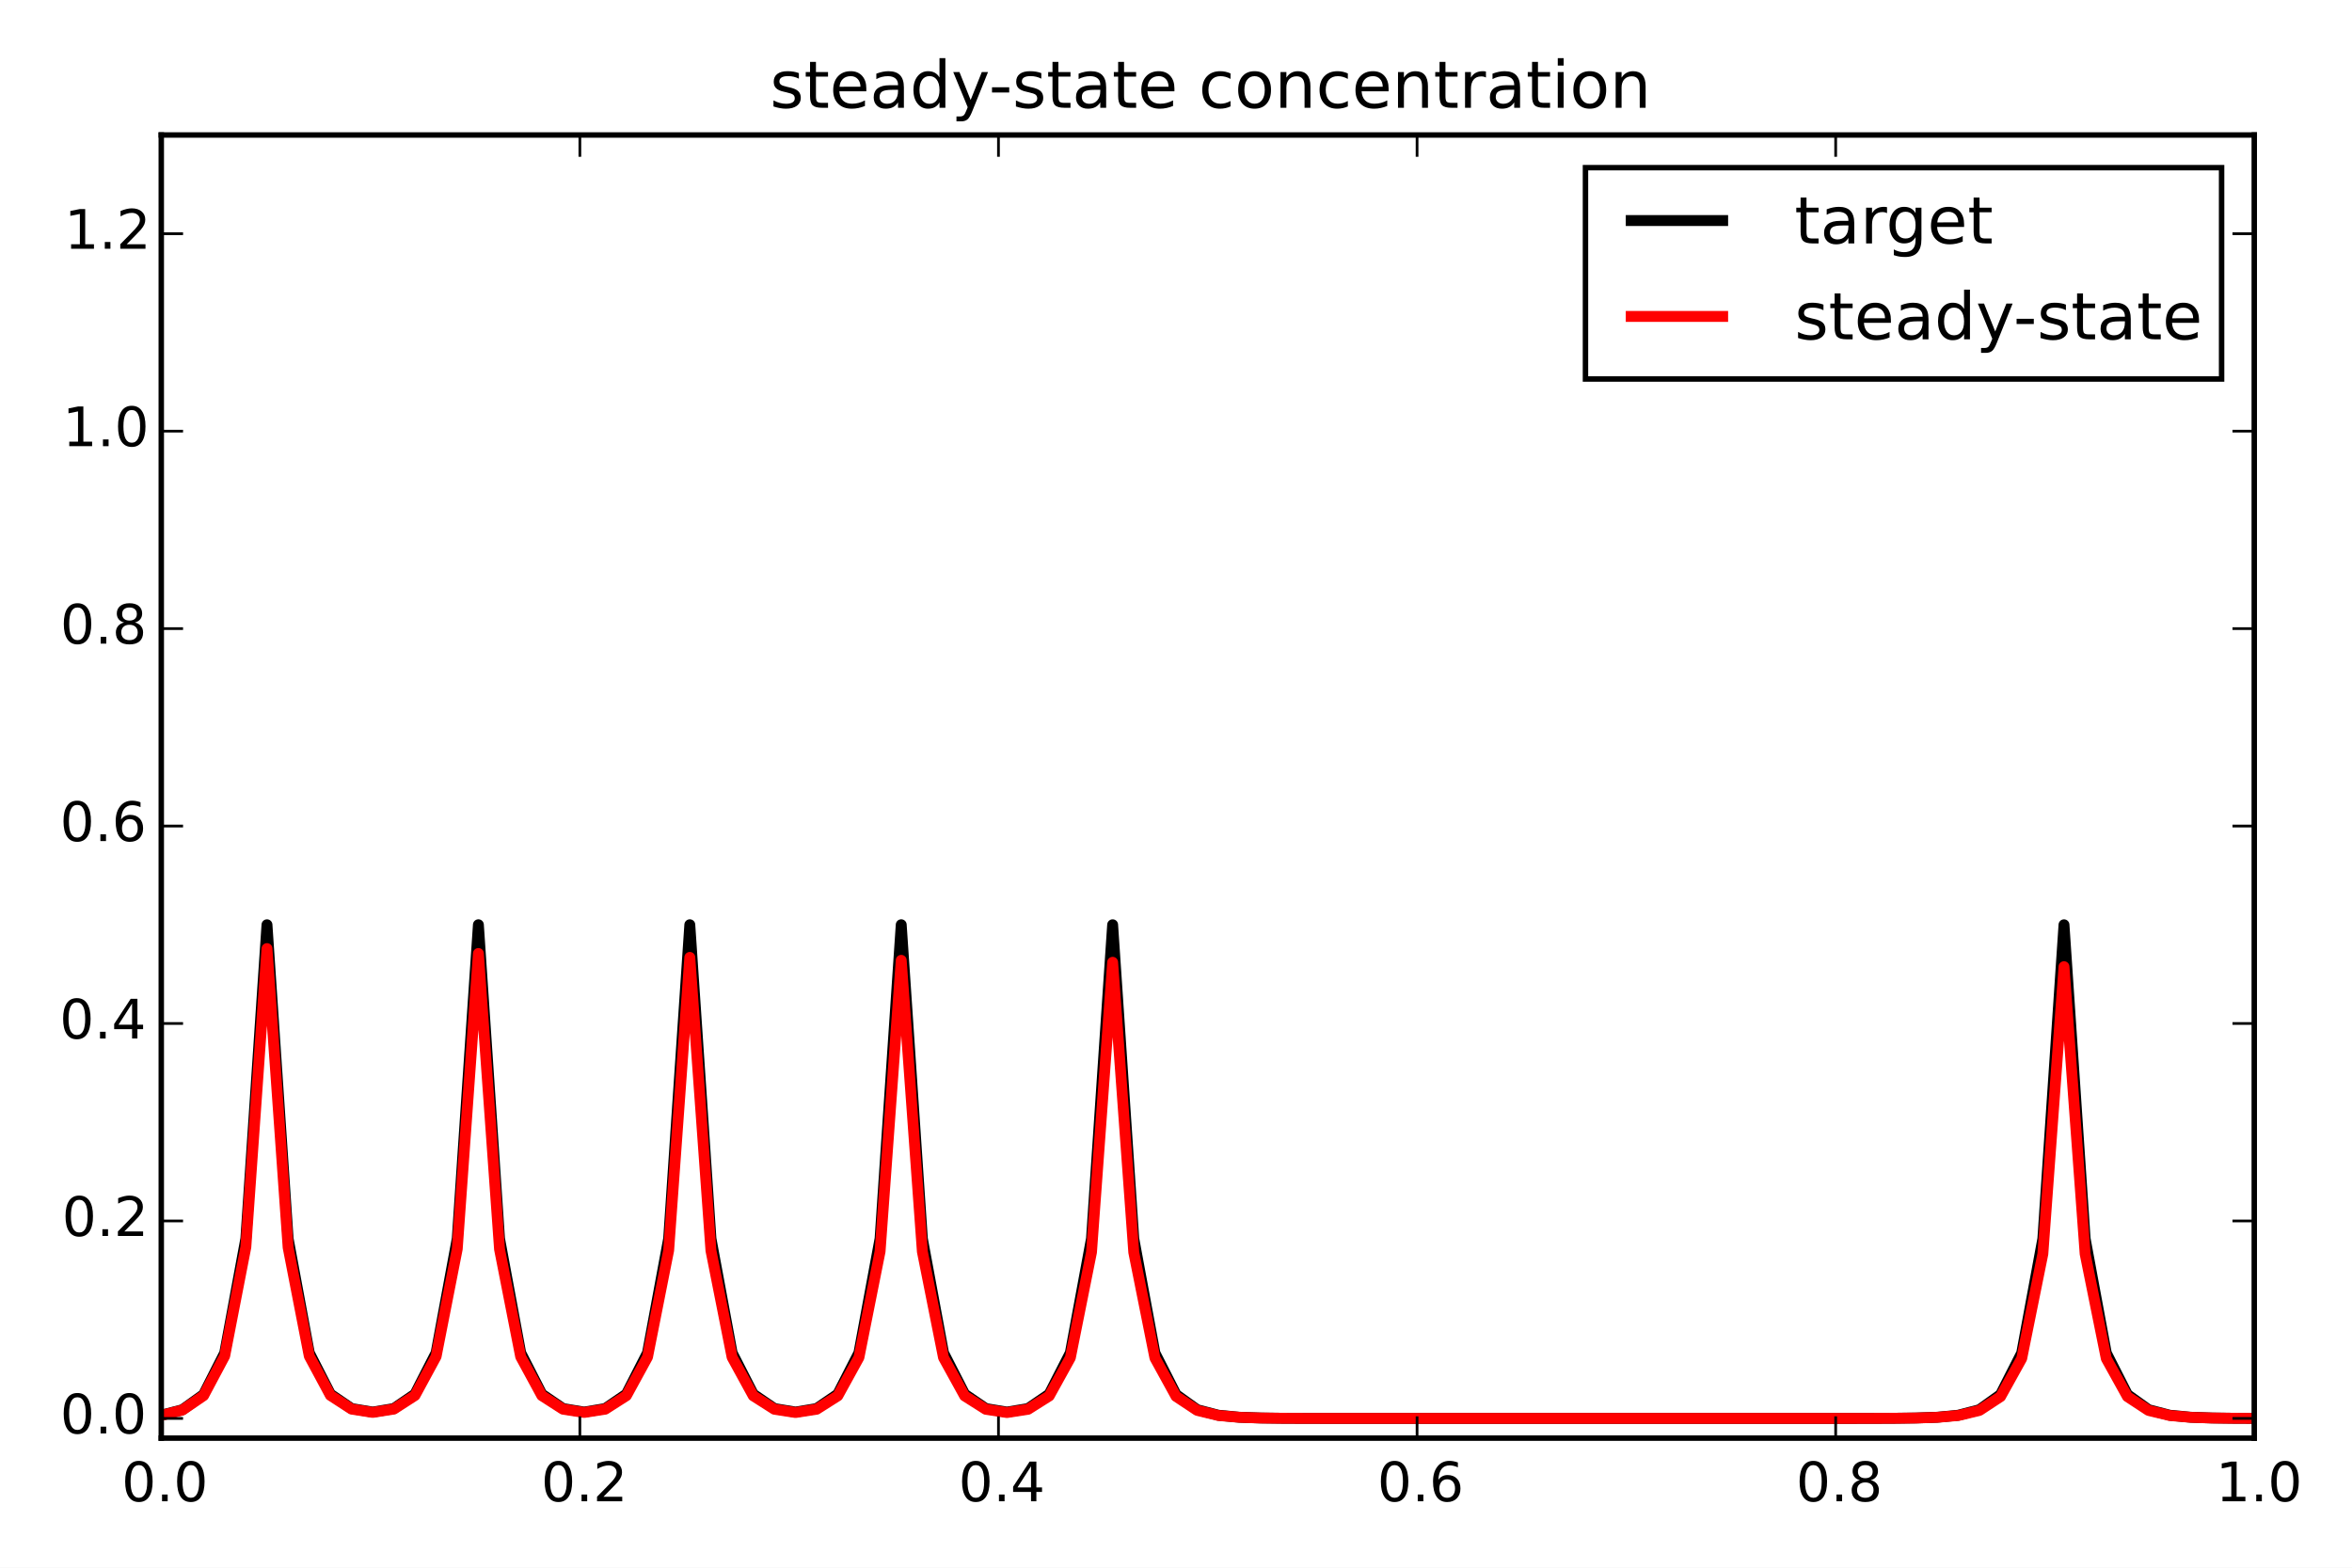
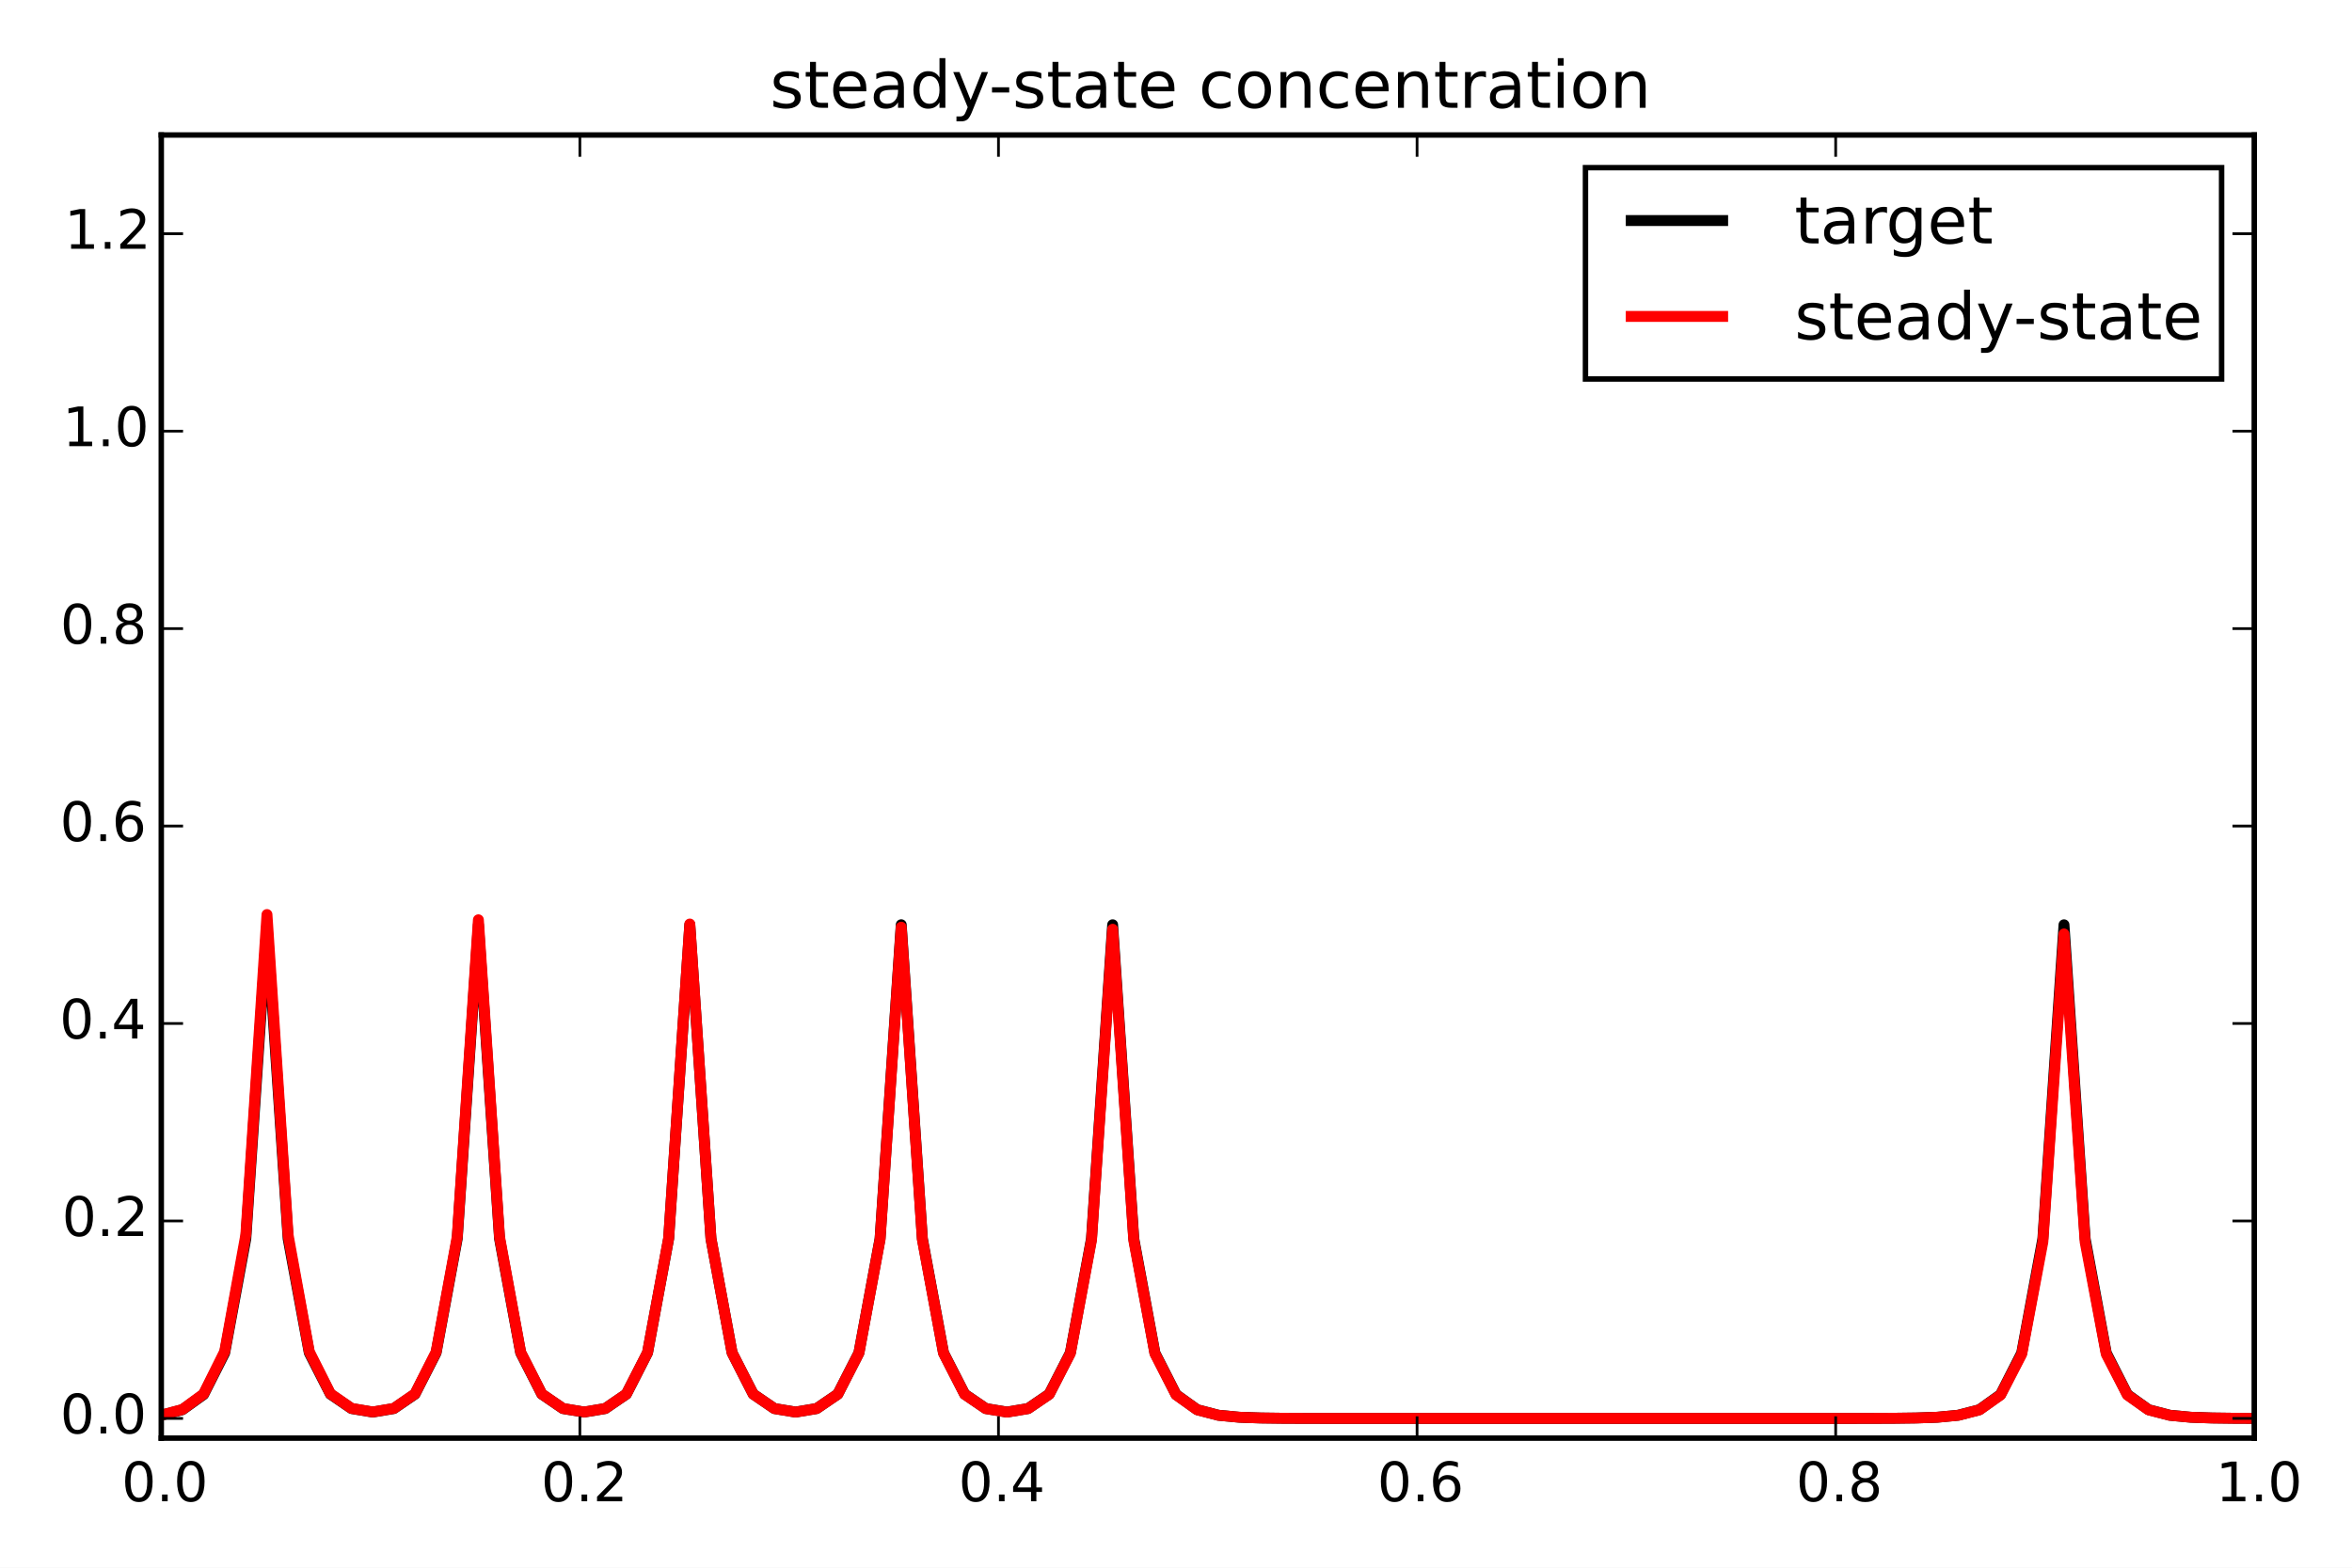
<svg xmlns="http://www.w3.org/2000/svg" xmlns:xlink="http://www.w3.org/1999/xlink" height="288pt" version="1.1" viewBox="0 0 432 288" width="432pt">
  <defs>
    <style type="text/css">
*{stroke-linecap:butt;stroke-linejoin:round;}
  </style>
  </defs>
  <g id="figure_1">
    <g id="patch_1">
      <path d=" M0 288 L432 288 L432 0 L0 0 z " style="fill:#ffffff;" />
    </g>
    <g id="axes_1">
      <g id="patch_2">
        <path d=" M29.622 264.2 L414.049 264.2 L414.049 24.8 L29.622 24.8 z " style="fill:#ffffff;" />
      </g>
      <g id="line2d_1">
        <path clip-path="url(#p29ad35683b)" d=" M29.622 259.992 L33.505 258.978 L37.388 256.193 L41.271 248.545 L45.154 227.547 L49.037 169.887 L52.92 227.538 L56.804 248.518 L60.687 256.116 L64.57 258.766 L68.453 259.411 L72.336 258.766 L76.219 256.115 L80.102 248.517 L83.985 227.536 L87.868 169.883 L91.751 227.536 L95.635 248.517 L99.518 256.115 L103.401 258.766 L107.284 259.411 L111.167 258.766 L115.05 256.115 L118.933 248.517 L122.816 227.536 L126.699 169.883 L130.583 227.536 L134.466 248.517 L138.349 256.115 L142.232 258.766 L146.115 259.411 L149.998 258.766 L153.881 256.115 L157.764 248.517 L161.647 227.536 L165.531 169.883 L169.414 227.536 L173.297 248.517 L177.18 256.115 L181.063 258.766 L184.946 259.411 L188.829 258.766 L192.712 256.116 L196.595 248.518 L200.478 227.538 L204.362 169.887 L208.245 227.547 L212.128 248.545 L216.011 256.193 L219.894 258.978 L223.777 259.992 L227.66 260.361 L231.543 260.496 L235.426 260.545 L239.31 260.563 L243.193 260.569 L247.076 260.571 L250.959 260.572 L254.842 260.573 L258.725 260.573 L262.608 260.573 L266.491 260.573 L270.374 260.573 L274.257 260.573 L278.141 260.573 L282.024 260.573 L285.907 260.573 L289.79 260.573 L293.673 260.573 L297.556 260.573 L301.439 260.573 L305.322 260.573 L309.205 260.573 L313.089 260.573 L316.972 260.573 L320.855 260.573 L324.738 260.573 L328.621 260.573 L332.504 260.572 L336.387 260.571 L340.27 260.569 L344.153 260.563 L348.036 260.545 L351.92 260.496 L355.803 260.361 L359.686 259.992 L363.569 258.978 L367.452 256.193 L371.335 248.546 L375.218 227.548 L379.101 169.891 L382.984 227.548 L386.867 248.546 L390.751 256.193 L394.634 258.978 L398.517 259.992 L402.4 260.361 L406.283 260.496 L410.166 260.545 L414.049 260.563" style="fill:none;stroke:#000000;stroke-linecap:square;stroke-width:2;" />
      </g>
      <g id="line2d_2">
-         <path clip-path="url(#p29ad35683b)" d=" M29.622 260.016 L33.505 259.047 L37.388 256.389 L41.271 249.098 L45.154 229.103 L49.037 174.264 L52.92 229.167 L56.804 249.124 L60.687 256.344 L64.57 258.861 L68.453 259.473 L72.336 258.864 L76.219 256.362 L80.102 249.196 L83.985 229.429 L87.868 175.164 L91.751 229.488 L95.635 249.239 L99.518 256.386 L103.401 258.877 L107.284 259.483 L111.167 258.88 L115.05 256.4 L118.933 249.297 L122.816 229.698 L126.699 175.884 L130.583 229.744 L134.466 249.33 L138.349 256.419 L142.232 258.89 L146.115 259.491 L149.998 258.892 L153.881 256.429 L157.764 249.373 L161.647 229.901 L165.531 176.422 L169.414 229.933 L173.297 249.397 L177.18 256.442 L181.063 258.899 L184.946 259.497 L188.829 258.901 L192.712 256.45 L196.595 249.426 L200.478 230.039 L204.362 176.784 L208.245 230.066 L212.128 249.465 L216.011 256.529 L219.894 259.1 L223.777 260.037 L227.66 260.378 L231.543 260.502 L235.426 260.547 L239.31 260.563 L243.193 260.569 L247.076 260.571 L250.959 260.572 L254.842 260.573 L258.725 260.573 L262.608 260.573 L266.491 260.573 L270.374 260.573 L274.257 260.573 L278.141 260.573 L282.024 260.573 L285.907 260.573 L289.79 260.573 L293.673 260.573 L297.556 260.573 L301.439 260.573 L305.322 260.573 L309.205 260.573 L313.089 260.573 L316.972 260.573 L320.855 260.573 L324.738 260.573 L328.621 260.573 L332.504 260.572 L336.387 260.571 L340.27 260.569 L344.153 260.563 L348.036 260.547 L351.92 260.502 L355.803 260.379 L359.686 260.041 L363.569 259.112 L367.452 256.562 L371.335 249.563 L375.218 230.347 L379.101 177.588 L382.984 230.353 L386.867 249.567 L390.751 256.565 L394.634 259.113 L398.517 260.041 L402.4 260.379 L406.283 260.502 L410.166 260.547 L414.049 260.563" style="fill:none;stroke:#ff0000;stroke-linecap:square;stroke-width:2;" />
+         <path clip-path="url(#p29ad35683b)" d=" M29.622 259.976 L33.505 258.936 L37.388 256.085 L41.271 248.266 L45.154 226.822 L49.037 168.009 L52.92 226.891 L56.804 248.295 L60.687 256.038 L64.57 258.737 L68.453 259.393 L72.336 258.74 L76.219 256.057 L80.102 248.372 L83.985 227.172 L87.868 168.974 L91.751 227.235 L95.635 248.418 L99.518 256.083 L103.401 258.754 L107.284 259.404 L111.167 258.757 L115.05 256.098 L118.933 248.479 L122.816 227.46 L126.699 169.747 L130.583 227.51 L134.466 248.515 L138.349 256.118 L142.232 258.768 L146.115 259.413 L149.998 258.77 L153.881 256.129 L157.764 248.561 L161.647 227.678 L165.531 170.324 L169.414 227.713 L173.297 248.587 L177.18 256.143 L181.063 258.778 L184.946 259.419 L188.829 258.78 L192.712 256.151 L196.595 248.618 L200.478 227.826 L204.362 170.712 L208.245 227.856 L212.128 248.661 L216.011 256.235 L219.894 258.994 L223.777 259.998 L227.66 260.363 L231.543 260.496 L235.426 260.545 L239.31 260.563 L243.193 260.569 L247.076 260.571 L250.959 260.572 L254.842 260.573 L258.725 260.573 L262.608 260.573 L266.491 260.573 L270.374 260.573 L274.257 260.573 L278.141 260.573 L282.024 260.573 L285.907 260.573 L289.79 260.573 L293.673 260.573 L297.556 260.573 L301.439 260.573 L305.322 260.573 L309.205 260.573 L313.089 260.573 L316.972 260.573 L320.855 260.573 L324.738 260.573 L328.621 260.573 L332.504 260.572 L336.387 260.571 L340.27 260.569 L344.153 260.563 L348.036 260.545 L351.92 260.497 L355.803 260.365 L359.686 260.002 L363.569 259.006 L367.452 256.272 L371.335 248.765 L375.218 228.156 L379.101 171.575 L382.984 228.163 L386.867 248.77 L390.751 256.274 L394.634 259.007 L398.517 260.003 L402.4 260.365 L406.283 260.497 L410.166 260.545 L414.049 260.563" style="fill:none;stroke:#ff0000;stroke-linecap:square;stroke-width:2;" />
      </g>
      <g id="patch_3">
        <path d=" M29.622 24.8 L414.049 24.8" style="fill:none;stroke:#000000;stroke-linecap:square;stroke-linejoin:miter;" />
      </g>
      <g id="patch_4">
        <path d=" M414.049 264.2 L414.049 24.8" style="fill:none;stroke:#000000;stroke-linecap:square;stroke-linejoin:miter;" />
      </g>
      <g id="patch_5">
        <path d=" M29.622 264.2 L414.049 264.2" style="fill:none;stroke:#000000;stroke-linecap:square;stroke-linejoin:miter;" />
      </g>
      <g id="patch_6">
        <path d=" M29.622 264.2 L29.622 24.8" style="fill:none;stroke:#000000;stroke-linecap:square;stroke-linejoin:miter;" />
      </g>
      <g id="matplotlib.axis_1">
        <g id="xtick_1">
          <g id="line2d_3">
            <defs>
              <path d=" M0 0 L0 -4" id="m93b0483c22" style="stroke:#000000;stroke-width:0.5;" />
            </defs>
            <g>
              <use style="stroke:#000000;stroke-width:0.5;" x="29.622" xlink:href="#m93b0483c22" y="264.2" />
            </g>
          </g>
          <g id="line2d_4">
            <defs>
              <path d=" M0 0 L0 4" id="m741efc42ff" style="stroke:#000000;stroke-width:0.5;" />
            </defs>
            <g>
              <use style="stroke:#000000;stroke-width:0.5;" x="29.622" xlink:href="#m741efc42ff" y="24.8" />
            </g>
          </g>
          <g id="text_1">
            <defs>
              <path d=" M31.781 66.406 Q24.172 66.406 20.328 58.906 Q16.5 51.422 16.5 36.375 Q16.5 21.391 20.328 13.891 Q24.172 6.391 31.781 6.391 Q39.453 6.391 43.281 13.891 Q47.125 21.391 47.125 36.375 Q47.125 51.422 43.281 58.906 Q39.453 66.406 31.781 66.406 M31.781 74.219 Q44.047 74.219 50.516 64.516 Q56.984 54.828 56.984 36.375 Q56.984 17.969 50.516 8.266 Q44.047 -1.422 31.781 -1.422 Q19.531 -1.422 13.062 8.266 Q6.594 17.969 6.594 36.375 Q6.594 54.828 13.062 64.516 Q19.531 74.219 31.781 74.219" id="BitstreamVeraSans-Roman-30" />
              <path d=" M10.688 12.406 L21 12.406 L21 0 L10.688 0 z " id="BitstreamVeraSans-Roman-2e" />
            </defs>
            <g transform="translate(22.33203 275.7984)scale(0.1 -0.1)">
              <use xlink:href="#BitstreamVeraSans-Roman-30" />
              <use x="63.623" xlink:href="#BitstreamVeraSans-Roman-2e" />
              <use x="95.41" xlink:href="#BitstreamVeraSans-Roman-30" />
            </g>
          </g>
        </g>
        <g id="xtick_2">
          <g id="line2d_5">
            <g>
              <use style="stroke:#000000;stroke-width:0.5;" x="106.507" xlink:href="#m93b0483c22" y="264.2" />
            </g>
          </g>
          <g id="line2d_6">
            <g>
              <use style="stroke:#000000;stroke-width:0.5;" x="106.507" xlink:href="#m741efc42ff" y="24.8" />
            </g>
          </g>
          <g id="text_2">
            <defs>
              <path d=" M19.188 8.297 L53.609 8.297 L53.609 0 L7.328 0 L7.328 8.297 Q12.938 14.109 22.625 23.891 Q32.328 33.688 34.812 36.531 Q39.547 41.844 41.422 45.531 Q43.312 49.219 43.312 52.781 Q43.312 58.594 39.234 62.25 Q35.156 65.922 28.609 65.922 Q23.969 65.922 18.812 64.312 Q13.672 62.703 7.812 59.422 L7.812 69.391 Q13.766 71.781 18.938 73 Q24.125 74.219 28.422 74.219 Q39.75 74.219 46.484 68.547 Q53.219 62.891 53.219 53.422 Q53.219 48.922 51.531 44.891 Q49.859 40.875 45.406 35.406 Q44.188 33.984 37.641 27.219 Q31.109 20.453 19.188 8.297" id="BitstreamVeraSans-Roman-32" />
            </defs>
            <g transform="translate(99.38625 275.7984)scale(0.1 -0.1)">
              <use xlink:href="#BitstreamVeraSans-Roman-30" />
              <use x="63.623" xlink:href="#BitstreamVeraSans-Roman-2e" />
              <use x="95.41" xlink:href="#BitstreamVeraSans-Roman-32" />
            </g>
          </g>
        </g>
        <g id="xtick_3">
          <g id="line2d_7">
            <g>
              <use style="stroke:#000000;stroke-width:0.5;" x="183.393" xlink:href="#m93b0483c22" y="264.2" />
            </g>
          </g>
          <g id="line2d_8">
            <g>
              <use style="stroke:#000000;stroke-width:0.5;" x="183.393" xlink:href="#m741efc42ff" y="24.8" />
            </g>
          </g>
          <g id="text_3">
            <defs>
              <path d=" M37.797 64.312 L12.891 25.391 L37.797 25.391 z  M35.203 72.906 L47.609 72.906 L47.609 25.391 L58.016 25.391 L58.016 17.188 L47.609 17.188 L47.609 0 L37.797 0 L37.797 17.188 L4.891 17.188 L4.891 26.703 z " id="BitstreamVeraSans-Roman-34" />
            </defs>
            <g transform="translate(176.0514 275.7984)scale(0.1 -0.1)">
              <use xlink:href="#BitstreamVeraSans-Roman-30" />
              <use x="63.623" xlink:href="#BitstreamVeraSans-Roman-2e" />
              <use x="95.41" xlink:href="#BitstreamVeraSans-Roman-34" />
            </g>
          </g>
        </g>
        <g id="xtick_4">
          <g id="line2d_9">
            <g>
              <use style="stroke:#000000;stroke-width:0.5;" x="260.278" xlink:href="#m93b0483c22" y="264.2" />
            </g>
          </g>
          <g id="line2d_10">
            <g>
              <use style="stroke:#000000;stroke-width:0.5;" x="260.278" xlink:href="#m741efc42ff" y="24.8" />
            </g>
          </g>
          <g id="text_4">
            <defs>
              <path d=" M33.016 40.375 Q26.375 40.375 22.484 35.828 Q18.609 31.297 18.609 23.391 Q18.609 15.531 22.484 10.953 Q26.375 6.391 33.016 6.391 Q39.656 6.391 43.531 10.953 Q47.406 15.531 47.406 23.391 Q47.406 31.297 43.531 35.828 Q39.656 40.375 33.016 40.375 M52.594 71.297 L52.594 62.312 Q48.875 64.062 45.094 64.984 Q41.312 65.922 37.594 65.922 Q27.828 65.922 22.672 59.328 Q17.531 52.734 16.797 39.406 Q19.672 43.656 24.016 45.922 Q28.375 48.188 33.594 48.188 Q44.578 48.188 50.953 41.516 Q57.328 34.859 57.328 23.391 Q57.328 12.156 50.688 5.359 Q44.047 -1.422 33.016 -1.422 Q20.359 -1.422 13.672 8.266 Q6.984 17.969 6.984 36.375 Q6.984 53.656 15.188 63.938 Q23.391 74.219 37.203 74.219 Q40.922 74.219 44.703 73.484 Q48.484 72.75 52.594 71.297" id="BitstreamVeraSans-Roman-36" />
            </defs>
            <g transform="translate(252.9712 275.7984)scale(0.1 -0.1)">
              <use xlink:href="#BitstreamVeraSans-Roman-30" />
              <use x="63.623" xlink:href="#BitstreamVeraSans-Roman-2e" />
              <use x="95.41" xlink:href="#BitstreamVeraSans-Roman-36" />
            </g>
          </g>
        </g>
        <g id="xtick_5">
          <g id="line2d_11">
            <g>
              <use style="stroke:#000000;stroke-width:0.5;" x="337.164" xlink:href="#m93b0483c22" y="264.2" />
            </g>
          </g>
          <g id="line2d_12">
            <g>
              <use style="stroke:#000000;stroke-width:0.5;" x="337.164" xlink:href="#m741efc42ff" y="24.8" />
            </g>
          </g>
          <g id="text_5">
            <defs>
              <path d=" M31.781 34.625 Q24.75 34.625 20.719 30.859 Q16.703 27.094 16.703 20.516 Q16.703 13.922 20.719 10.156 Q24.75 6.391 31.781 6.391 Q38.812 6.391 42.859 10.172 Q46.922 13.969 46.922 20.516 Q46.922 27.094 42.891 30.859 Q38.875 34.625 31.781 34.625 M21.922 38.812 Q15.578 40.375 12.031 44.719 Q8.5 49.078 8.5 55.328 Q8.5 64.062 14.719 69.141 Q20.953 74.219 31.781 74.219 Q42.672 74.219 48.875 69.141 Q55.078 64.062 55.078 55.328 Q55.078 49.078 51.531 44.719 Q48 40.375 41.703 38.812 Q48.828 37.156 52.797 32.312 Q56.781 27.484 56.781 20.516 Q56.781 9.906 50.312 4.234 Q43.844 -1.422 31.781 -1.422 Q19.734 -1.422 13.25 4.234 Q6.781 9.906 6.781 20.516 Q6.781 27.484 10.781 32.312 Q14.797 37.156 21.922 38.812 M18.312 54.391 Q18.312 48.734 21.844 45.562 Q25.391 42.391 31.781 42.391 Q38.141 42.391 41.719 45.562 Q45.312 48.734 45.312 54.391 Q45.312 60.062 41.719 63.234 Q38.141 66.406 31.781 66.406 Q25.391 66.406 21.844 63.234 Q18.312 60.062 18.312 54.391" id="BitstreamVeraSans-Roman-38" />
            </defs>
            <g transform="translate(329.8841 275.7984)scale(0.1 -0.1)">
              <use xlink:href="#BitstreamVeraSans-Roman-30" />
              <use x="63.623" xlink:href="#BitstreamVeraSans-Roman-2e" />
              <use x="95.41" xlink:href="#BitstreamVeraSans-Roman-38" />
            </g>
          </g>
        </g>
        <g id="xtick_6">
          <g id="line2d_13">
            <g>
              <use style="stroke:#000000;stroke-width:0.5;" x="414.049" xlink:href="#m93b0483c22" y="264.2" />
            </g>
          </g>
          <g id="line2d_14">
            <g>
              <use style="stroke:#000000;stroke-width:0.5;" x="414.049" xlink:href="#m741efc42ff" y="24.8" />
            </g>
          </g>
          <g id="text_6">
            <defs>
              <path d=" M12.406 8.297 L28.516 8.297 L28.516 63.922 L10.984 60.406 L10.984 69.391 L28.422 72.906 L38.281 72.906 L38.281 8.297 L54.391 8.297 L54.391 0 L12.406 0 z " id="BitstreamVeraSans-Roman-31" />
            </defs>
            <g transform="translate(406.9789 275.7984)scale(0.1 -0.1)">
              <use xlink:href="#BitstreamVeraSans-Roman-31" />
              <use x="63.623" xlink:href="#BitstreamVeraSans-Roman-2e" />
              <use x="95.41" xlink:href="#BitstreamVeraSans-Roman-30" />
            </g>
          </g>
        </g>
      </g>
      <g id="matplotlib.axis_2">
        <g id="ytick_1">
          <g id="line2d_15">
            <defs>
              <path d=" M0 0 L4 0" id="m728421d6d4" style="stroke:#000000;stroke-width:0.5;" />
            </defs>
            <g>
              <use style="stroke:#000000;stroke-width:0.5;" x="29.622" xlink:href="#m728421d6d4" y="260.573" />
            </g>
          </g>
          <g id="line2d_16">
            <defs>
              <path d=" M0 0 L-4 0" id="mcb0005524f" style="stroke:#000000;stroke-width:0.5;" />
            </defs>
            <g>
              <use style="stroke:#000000;stroke-width:0.5;" x="414.049" xlink:href="#mcb0005524f" y="260.573" />
            </g>
          </g>
          <g id="text_7">
            <g transform="translate(11.04219 263.3321)scale(0.1 -0.1)">
              <use xlink:href="#BitstreamVeraSans-Roman-30" />
              <use x="63.623" xlink:href="#BitstreamVeraSans-Roman-2e" />
              <use x="95.41" xlink:href="#BitstreamVeraSans-Roman-30" />
            </g>
          </g>
        </g>
        <g id="ytick_2">
          <g id="line2d_17">
            <g>
              <use style="stroke:#000000;stroke-width:0.5;" x="29.622" xlink:href="#m728421d6d4" y="224.3" />
            </g>
          </g>
          <g id="line2d_18">
            <g>
              <use style="stroke:#000000;stroke-width:0.5;" x="414.049" xlink:href="#mcb0005524f" y="224.3" />
            </g>
          </g>
          <g id="text_8">
            <g transform="translate(11.37969 227.0594)scale(0.1 -0.1)">
              <use xlink:href="#BitstreamVeraSans-Roman-30" />
              <use x="63.623" xlink:href="#BitstreamVeraSans-Roman-2e" />
              <use x="95.41" xlink:href="#BitstreamVeraSans-Roman-32" />
            </g>
          </g>
        </g>
        <g id="ytick_3">
          <g id="line2d_19">
            <g>
              <use style="stroke:#000000;stroke-width:0.5;" x="29.622" xlink:href="#m728421d6d4" y="188.027" />
            </g>
          </g>
          <g id="line2d_20">
            <g>
              <use style="stroke:#000000;stroke-width:0.5;" x="414.049" xlink:href="#mcb0005524f" y="188.027" />
            </g>
          </g>
          <g id="text_9">
            <g transform="translate(10.93906 190.7866)scale(0.1 -0.1)">
              <use xlink:href="#BitstreamVeraSans-Roman-30" />
              <use x="63.623" xlink:href="#BitstreamVeraSans-Roman-2e" />
              <use x="95.41" xlink:href="#BitstreamVeraSans-Roman-34" />
            </g>
          </g>
        </g>
        <g id="ytick_4">
          <g id="line2d_21">
            <g>
              <use style="stroke:#000000;stroke-width:0.5;" x="29.622" xlink:href="#m728421d6d4" y="151.755" />
            </g>
          </g>
          <g id="line2d_22">
            <g>
              <use style="stroke:#000000;stroke-width:0.5;" x="414.049" xlink:href="#mcb0005524f" y="151.755" />
            </g>
          </g>
          <g id="text_10">
            <g transform="translate(11.00781 154.5139)scale(0.1 -0.1)">
              <use xlink:href="#BitstreamVeraSans-Roman-30" />
              <use x="63.623" xlink:href="#BitstreamVeraSans-Roman-2e" />
              <use x="95.41" xlink:href="#BitstreamVeraSans-Roman-36" />
            </g>
          </g>
        </g>
        <g id="ytick_5">
          <g id="line2d_23">
            <g>
              <use style="stroke:#000000;stroke-width:0.5;" x="29.622" xlink:href="#m728421d6d4" y="115.482" />
            </g>
          </g>
          <g id="line2d_24">
            <g>
              <use style="stroke:#000000;stroke-width:0.5;" x="414.049" xlink:href="#mcb0005524f" y="115.482" />
            </g>
          </g>
          <g id="text_11">
            <g transform="translate(11.0625 118.2412)scale(0.1 -0.1)">
              <use xlink:href="#BitstreamVeraSans-Roman-30" />
              <use x="63.623" xlink:href="#BitstreamVeraSans-Roman-2e" />
              <use x="95.41" xlink:href="#BitstreamVeraSans-Roman-38" />
            </g>
          </g>
        </g>
        <g id="ytick_6">
          <g id="line2d_25">
            <g>
              <use style="stroke:#000000;stroke-width:0.5;" x="29.622" xlink:href="#m728421d6d4" y="79.209" />
            </g>
          </g>
          <g id="line2d_26">
            <g>
              <use style="stroke:#000000;stroke-width:0.5;" x="414.049" xlink:href="#mcb0005524f" y="79.209" />
            </g>
          </g>
          <g id="text_12">
            <g transform="translate(11.48125 81.96847)scale(0.1 -0.1)">
              <use xlink:href="#BitstreamVeraSans-Roman-31" />
              <use x="63.623" xlink:href="#BitstreamVeraSans-Roman-2e" />
              <use x="95.41" xlink:href="#BitstreamVeraSans-Roman-30" />
            </g>
          </g>
        </g>
        <g id="ytick_7">
          <g id="line2d_27">
            <g>
              <use style="stroke:#000000;stroke-width:0.5;" x="29.622" xlink:href="#m728421d6d4" y="42.936" />
            </g>
          </g>
          <g id="line2d_28">
            <g>
              <use style="stroke:#000000;stroke-width:0.5;" x="414.049" xlink:href="#mcb0005524f" y="42.936" />
            </g>
          </g>
          <g id="text_13">
            <g transform="translate(11.81875 45.69574)scale(0.1 -0.1)">
              <use xlink:href="#BitstreamVeraSans-Roman-31" />
              <use x="63.623" xlink:href="#BitstreamVeraSans-Roman-2e" />
              <use x="95.41" xlink:href="#BitstreamVeraSans-Roman-32" />
            </g>
          </g>
        </g>
      </g>
      <g id="text_14">
        <defs>
          <path id="BitstreamVeraSans-Roman-20" />
          <path d=" M54.891 33.016 L54.891 0 L45.906 0 L45.906 32.719 Q45.906 40.484 42.875 44.328 Q39.844 48.188 33.797 48.188 Q26.516 48.188 22.312 43.547 Q18.109 38.922 18.109 30.906 L18.109 0 L9.078 0 L9.078 54.688 L18.109 54.688 L18.109 46.188 Q21.344 51.125 25.703 53.562 Q30.078 56 35.797 56 Q45.219 56 50.047 50.172 Q54.891 44.344 54.891 33.016" id="BitstreamVeraSans-Roman-6e" />
          <path d=" M41.109 46.297 Q39.594 47.172 37.812 47.578 Q36.031 48 33.891 48 Q26.266 48 22.188 43.047 Q18.109 38.094 18.109 28.812 L18.109 0 L9.078 0 L9.078 54.688 L18.109 54.688 L18.109 46.188 Q20.953 51.172 25.484 53.578 Q30.031 56 36.531 56 Q37.453 56 38.578 55.875 Q39.703 55.766 41.062 55.516 z " id="BitstreamVeraSans-Roman-72" />
          <path d=" M30.609 48.391 Q23.391 48.391 19.188 42.75 Q14.984 37.109 14.984 27.297 Q14.984 17.484 19.156 11.844 Q23.344 6.203 30.609 6.203 Q37.797 6.203 41.984 11.859 Q46.188 17.531 46.188 27.297 Q46.188 37.016 41.984 42.703 Q37.797 48.391 30.609 48.391 M30.609 56 Q42.328 56 49.016 48.375 Q55.719 40.766 55.719 27.297 Q55.719 13.875 49.016 6.219 Q42.328 -1.422 30.609 -1.422 Q18.844 -1.422 12.172 6.219 Q5.516 13.875 5.516 27.297 Q5.516 40.766 12.172 48.375 Q18.844 56 30.609 56" id="BitstreamVeraSans-Roman-6f" />
          <path d=" M9.422 54.688 L18.406 54.688 L18.406 0 L9.422 0 z  M9.422 75.984 L18.406 75.984 L18.406 64.594 L9.422 64.594 z " id="BitstreamVeraSans-Roman-69" />
          <path d=" M4.891 31.391 L31.203 31.391 L31.203 23.391 L4.891 23.391 z " id="BitstreamVeraSans-Roman-2d" />
          <path d=" M32.172 -5.078 Q28.375 -14.844 24.75 -17.812 Q21.141 -20.797 15.094 -20.797 L7.906 -20.797 L7.906 -13.281 L13.188 -13.281 Q16.891 -13.281 18.938 -11.516 Q21 -9.766 23.484 -3.219 L25.094 0.875 L2.984 54.688 L12.5 54.688 L29.594 11.922 L46.688 54.688 L56.203 54.688 z " id="BitstreamVeraSans-Roman-79" />
          <path d=" M56.203 29.594 L56.203 25.203 L14.891 25.203 Q15.484 15.922 20.484 11.062 Q25.484 6.203 34.422 6.203 Q39.594 6.203 44.453 7.469 Q49.312 8.734 54.109 11.281 L54.109 2.781 Q49.266 0.734 44.188 -0.344 Q39.109 -1.422 33.891 -1.422 Q20.797 -1.422 13.156 6.188 Q5.516 13.812 5.516 26.812 Q5.516 40.234 12.766 48.109 Q20.016 56 32.328 56 Q43.359 56 49.781 48.891 Q56.203 41.797 56.203 29.594 M47.219 32.234 Q47.125 39.594 43.094 43.984 Q39.062 48.391 32.422 48.391 Q24.906 48.391 20.391 44.141 Q15.875 39.891 15.188 32.172 z " id="BitstreamVeraSans-Roman-65" />
          <path d=" M45.406 46.391 L45.406 75.984 L54.391 75.984 L54.391 0 L45.406 0 L45.406 8.203 Q42.578 3.328 38.25 0.953 Q33.938 -1.422 27.875 -1.422 Q17.969 -1.422 11.734 6.484 Q5.516 14.406 5.516 27.297 Q5.516 40.188 11.734 48.094 Q17.969 56 27.875 56 Q33.938 56 38.25 53.625 Q42.578 51.266 45.406 46.391 M14.797 27.297 Q14.797 17.391 18.875 11.75 Q22.953 6.109 30.078 6.109 Q37.203 6.109 41.297 11.75 Q45.406 17.391 45.406 27.297 Q45.406 37.203 41.297 42.844 Q37.203 48.484 30.078 48.484 Q22.953 48.484 18.875 42.844 Q14.797 37.203 14.797 27.297" id="BitstreamVeraSans-Roman-64" />
          <path d=" M18.312 70.219 L18.312 54.688 L36.812 54.688 L36.812 47.703 L18.312 47.703 L18.312 18.016 Q18.312 11.328 20.141 9.422 Q21.969 7.516 27.594 7.516 L36.812 7.516 L36.812 0 L27.594 0 Q17.188 0 13.234 3.875 Q9.281 7.766 9.281 18.016 L9.281 47.703 L2.688 47.703 L2.688 54.688 L9.281 54.688 L9.281 70.219 z " id="BitstreamVeraSans-Roman-74" />
          <path d=" M34.281 27.484 Q23.391 27.484 19.188 25 Q14.984 22.516 14.984 16.5 Q14.984 11.719 18.141 8.906 Q21.297 6.109 26.703 6.109 Q34.188 6.109 38.703 11.406 Q43.219 16.703 43.219 25.484 L43.219 27.484 z  M52.203 31.203 L52.203 0 L43.219 0 L43.219 8.297 Q40.141 3.328 35.547 0.953 Q30.953 -1.422 24.312 -1.422 Q15.922 -1.422 10.953 3.297 Q6 8.016 6 15.922 Q6 25.141 12.172 29.828 Q18.359 34.516 30.609 34.516 L43.219 34.516 L43.219 35.406 Q43.219 41.609 39.141 45 Q35.062 48.391 27.688 48.391 Q23 48.391 18.547 47.266 Q14.109 46.141 10.016 43.891 L10.016 52.203 Q14.938 54.109 19.578 55.047 Q24.219 56 28.609 56 Q40.484 56 46.344 49.844 Q52.203 43.703 52.203 31.203" id="BitstreamVeraSans-Roman-61" />
          <path d=" M44.281 53.078 L44.281 44.578 Q40.484 46.531 36.375 47.5 Q32.281 48.484 27.875 48.484 Q21.188 48.484 17.844 46.438 Q14.5 44.391 14.5 40.281 Q14.5 37.156 16.891 35.375 Q19.281 33.594 26.516 31.984 L29.594 31.297 Q39.156 29.25 43.188 25.516 Q47.219 21.781 47.219 15.094 Q47.219 7.469 41.188 3.016 Q35.156 -1.422 24.609 -1.422 Q20.219 -1.422 15.453 -0.562 Q10.688 0.297 5.422 2 L5.422 11.281 Q10.406 8.688 15.234 7.391 Q20.062 6.109 24.812 6.109 Q31.156 6.109 34.562 8.281 Q37.984 10.453 37.984 14.406 Q37.984 18.062 35.516 20.016 Q33.062 21.969 24.703 23.781 L21.578 24.516 Q13.234 26.266 9.516 29.906 Q5.812 33.547 5.812 39.891 Q5.812 47.609 11.281 51.797 Q16.75 56 26.812 56 Q31.781 56 36.172 55.266 Q40.578 54.547 44.281 53.078" id="BitstreamVeraSans-Roman-73" />
          <path d=" M48.781 52.594 L48.781 44.188 Q44.969 46.297 41.141 47.344 Q37.312 48.391 33.406 48.391 Q24.656 48.391 19.812 42.844 Q14.984 37.312 14.984 27.297 Q14.984 17.281 19.812 11.734 Q24.656 6.203 33.406 6.203 Q37.312 6.203 41.141 7.25 Q44.969 8.297 48.781 10.406 L48.781 2.094 Q45.016 0.344 40.984 -0.531 Q36.969 -1.422 32.422 -1.422 Q20.062 -1.422 12.781 6.344 Q5.516 14.109 5.516 27.297 Q5.516 40.672 12.859 48.328 Q20.219 56 33.016 56 Q37.156 56 41.109 55.141 Q45.062 54.297 48.781 52.594" id="BitstreamVeraSans-Roman-63" />
        </defs>
        <g transform="translate(141.4177 19.8)scale(0.12 -0.12)">
          <use xlink:href="#BitstreamVeraSans-Roman-73" />
          <use x="52.1" xlink:href="#BitstreamVeraSans-Roman-74" />
          <use x="91.309" xlink:href="#BitstreamVeraSans-Roman-65" />
          <use x="152.832" xlink:href="#BitstreamVeraSans-Roman-61" />
          <use x="214.111" xlink:href="#BitstreamVeraSans-Roman-64" />
          <use x="277.588" xlink:href="#BitstreamVeraSans-Roman-79" />
          <use x="335.018" xlink:href="#BitstreamVeraSans-Roman-2d" />
          <use x="371.102" xlink:href="#BitstreamVeraSans-Roman-73" />
          <use x="423.201" xlink:href="#BitstreamVeraSans-Roman-74" />
          <use x="462.41" xlink:href="#BitstreamVeraSans-Roman-61" />
          <use x="523.689" xlink:href="#BitstreamVeraSans-Roman-74" />
          <use x="562.898" xlink:href="#BitstreamVeraSans-Roman-65" />
          <use x="624.422" xlink:href="#BitstreamVeraSans-Roman-20" />
          <use x="656.209" xlink:href="#BitstreamVeraSans-Roman-63" />
          <use x="711.189" xlink:href="#BitstreamVeraSans-Roman-6f" />
          <use x="772.371" xlink:href="#BitstreamVeraSans-Roman-6e" />
          <use x="835.75" xlink:href="#BitstreamVeraSans-Roman-63" />
          <use x="890.73" xlink:href="#BitstreamVeraSans-Roman-65" />
          <use x="952.254" xlink:href="#BitstreamVeraSans-Roman-6e" />
          <use x="1015.633" xlink:href="#BitstreamVeraSans-Roman-74" />
          <use x="1054.842" xlink:href="#BitstreamVeraSans-Roman-72" />
          <use x="1095.955" xlink:href="#BitstreamVeraSans-Roman-61" />
          <use x="1157.234" xlink:href="#BitstreamVeraSans-Roman-74" />
          <use x="1196.443" xlink:href="#BitstreamVeraSans-Roman-69" />
          <use x="1224.227" xlink:href="#BitstreamVeraSans-Roman-6f" />
          <use x="1285.408" xlink:href="#BitstreamVeraSans-Roman-6e" />
        </g>
      </g>
      <g id="legend_1">
        <g id="patch_7">
          <path d=" M291.209 69.627 L408.049 69.627 L408.049 30.8 L291.209 30.8 z " style="fill:#ffffff;stroke:#000000;stroke-linejoin:miter;" />
        </g>
        <g id="line2d_29">
          <path d=" M299.609 40.518 L316.409 40.518" style="fill:none;stroke:#000000;stroke-linecap:square;stroke-width:2;" />
        </g>
        <g id="line2d_30" />
        <g id="text_15">
          <defs>
            <path d=" M45.406 27.984 Q45.406 37.75 41.375 43.109 Q37.359 48.484 30.078 48.484 Q22.859 48.484 18.828 43.109 Q14.797 37.75 14.797 27.984 Q14.797 18.266 18.828 12.891 Q22.859 7.516 30.078 7.516 Q37.359 7.516 41.375 12.891 Q45.406 18.266 45.406 27.984 M54.391 6.781 Q54.391 -7.172 48.188 -13.984 Q42 -20.797 29.203 -20.797 Q24.469 -20.797 20.266 -20.094 Q16.062 -19.391 12.109 -17.922 L12.109 -9.188 Q16.062 -11.328 19.922 -12.344 Q23.781 -13.375 27.781 -13.375 Q36.625 -13.375 41.016 -8.766 Q45.406 -4.156 45.406 5.172 L45.406 9.625 Q42.625 4.781 38.281 2.391 Q33.938 0 27.875 0 Q17.828 0 11.672 7.656 Q5.516 15.328 5.516 27.984 Q5.516 40.672 11.672 48.328 Q17.828 56 27.875 56 Q33.938 56 38.281 53.609 Q42.625 51.219 45.406 46.391 L45.406 54.688 L54.391 54.688 z " id="BitstreamVeraSans-Roman-67" />
          </defs>
          <g transform="translate(329.6086 44.71813)scale(0.12 -0.12)">
            <use xlink:href="#BitstreamVeraSans-Roman-74" />
            <use x="39.209" xlink:href="#BitstreamVeraSans-Roman-61" />
            <use x="100.488" xlink:href="#BitstreamVeraSans-Roman-72" />
            <use x="139.852" xlink:href="#BitstreamVeraSans-Roman-67" />
            <use x="203.328" xlink:href="#BitstreamVeraSans-Roman-65" />
            <use x="264.852" xlink:href="#BitstreamVeraSans-Roman-74" />
          </g>
        </g>
        <g id="line2d_31">
          <path d=" M299.609 58.132 L316.409 58.132" style="fill:none;stroke:#ff0000;stroke-linecap:square;stroke-width:2;" />
        </g>
        <g id="line2d_32" />
        <g id="text_16">
          <g transform="translate(329.6086 62.33187)scale(0.12 -0.12)">
            <use xlink:href="#BitstreamVeraSans-Roman-73" />
            <use x="52.1" xlink:href="#BitstreamVeraSans-Roman-74" />
            <use x="91.309" xlink:href="#BitstreamVeraSans-Roman-65" />
            <use x="152.832" xlink:href="#BitstreamVeraSans-Roman-61" />
            <use x="214.111" xlink:href="#BitstreamVeraSans-Roman-64" />
            <use x="277.588" xlink:href="#BitstreamVeraSans-Roman-79" />
            <use x="335.018" xlink:href="#BitstreamVeraSans-Roman-2d" />
            <use x="371.102" xlink:href="#BitstreamVeraSans-Roman-73" />
            <use x="423.201" xlink:href="#BitstreamVeraSans-Roman-74" />
            <use x="462.41" xlink:href="#BitstreamVeraSans-Roman-61" />
            <use x="523.689" xlink:href="#BitstreamVeraSans-Roman-74" />
            <use x="562.898" xlink:href="#BitstreamVeraSans-Roman-65" />
          </g>
        </g>
      </g>
    </g>
  </g>
  <defs>
    <clipPath id="p29ad35683b">
      <rect height="239.4" width="384.427" x="29.622" y="24.8" />
    </clipPath>
  </defs>
</svg>
